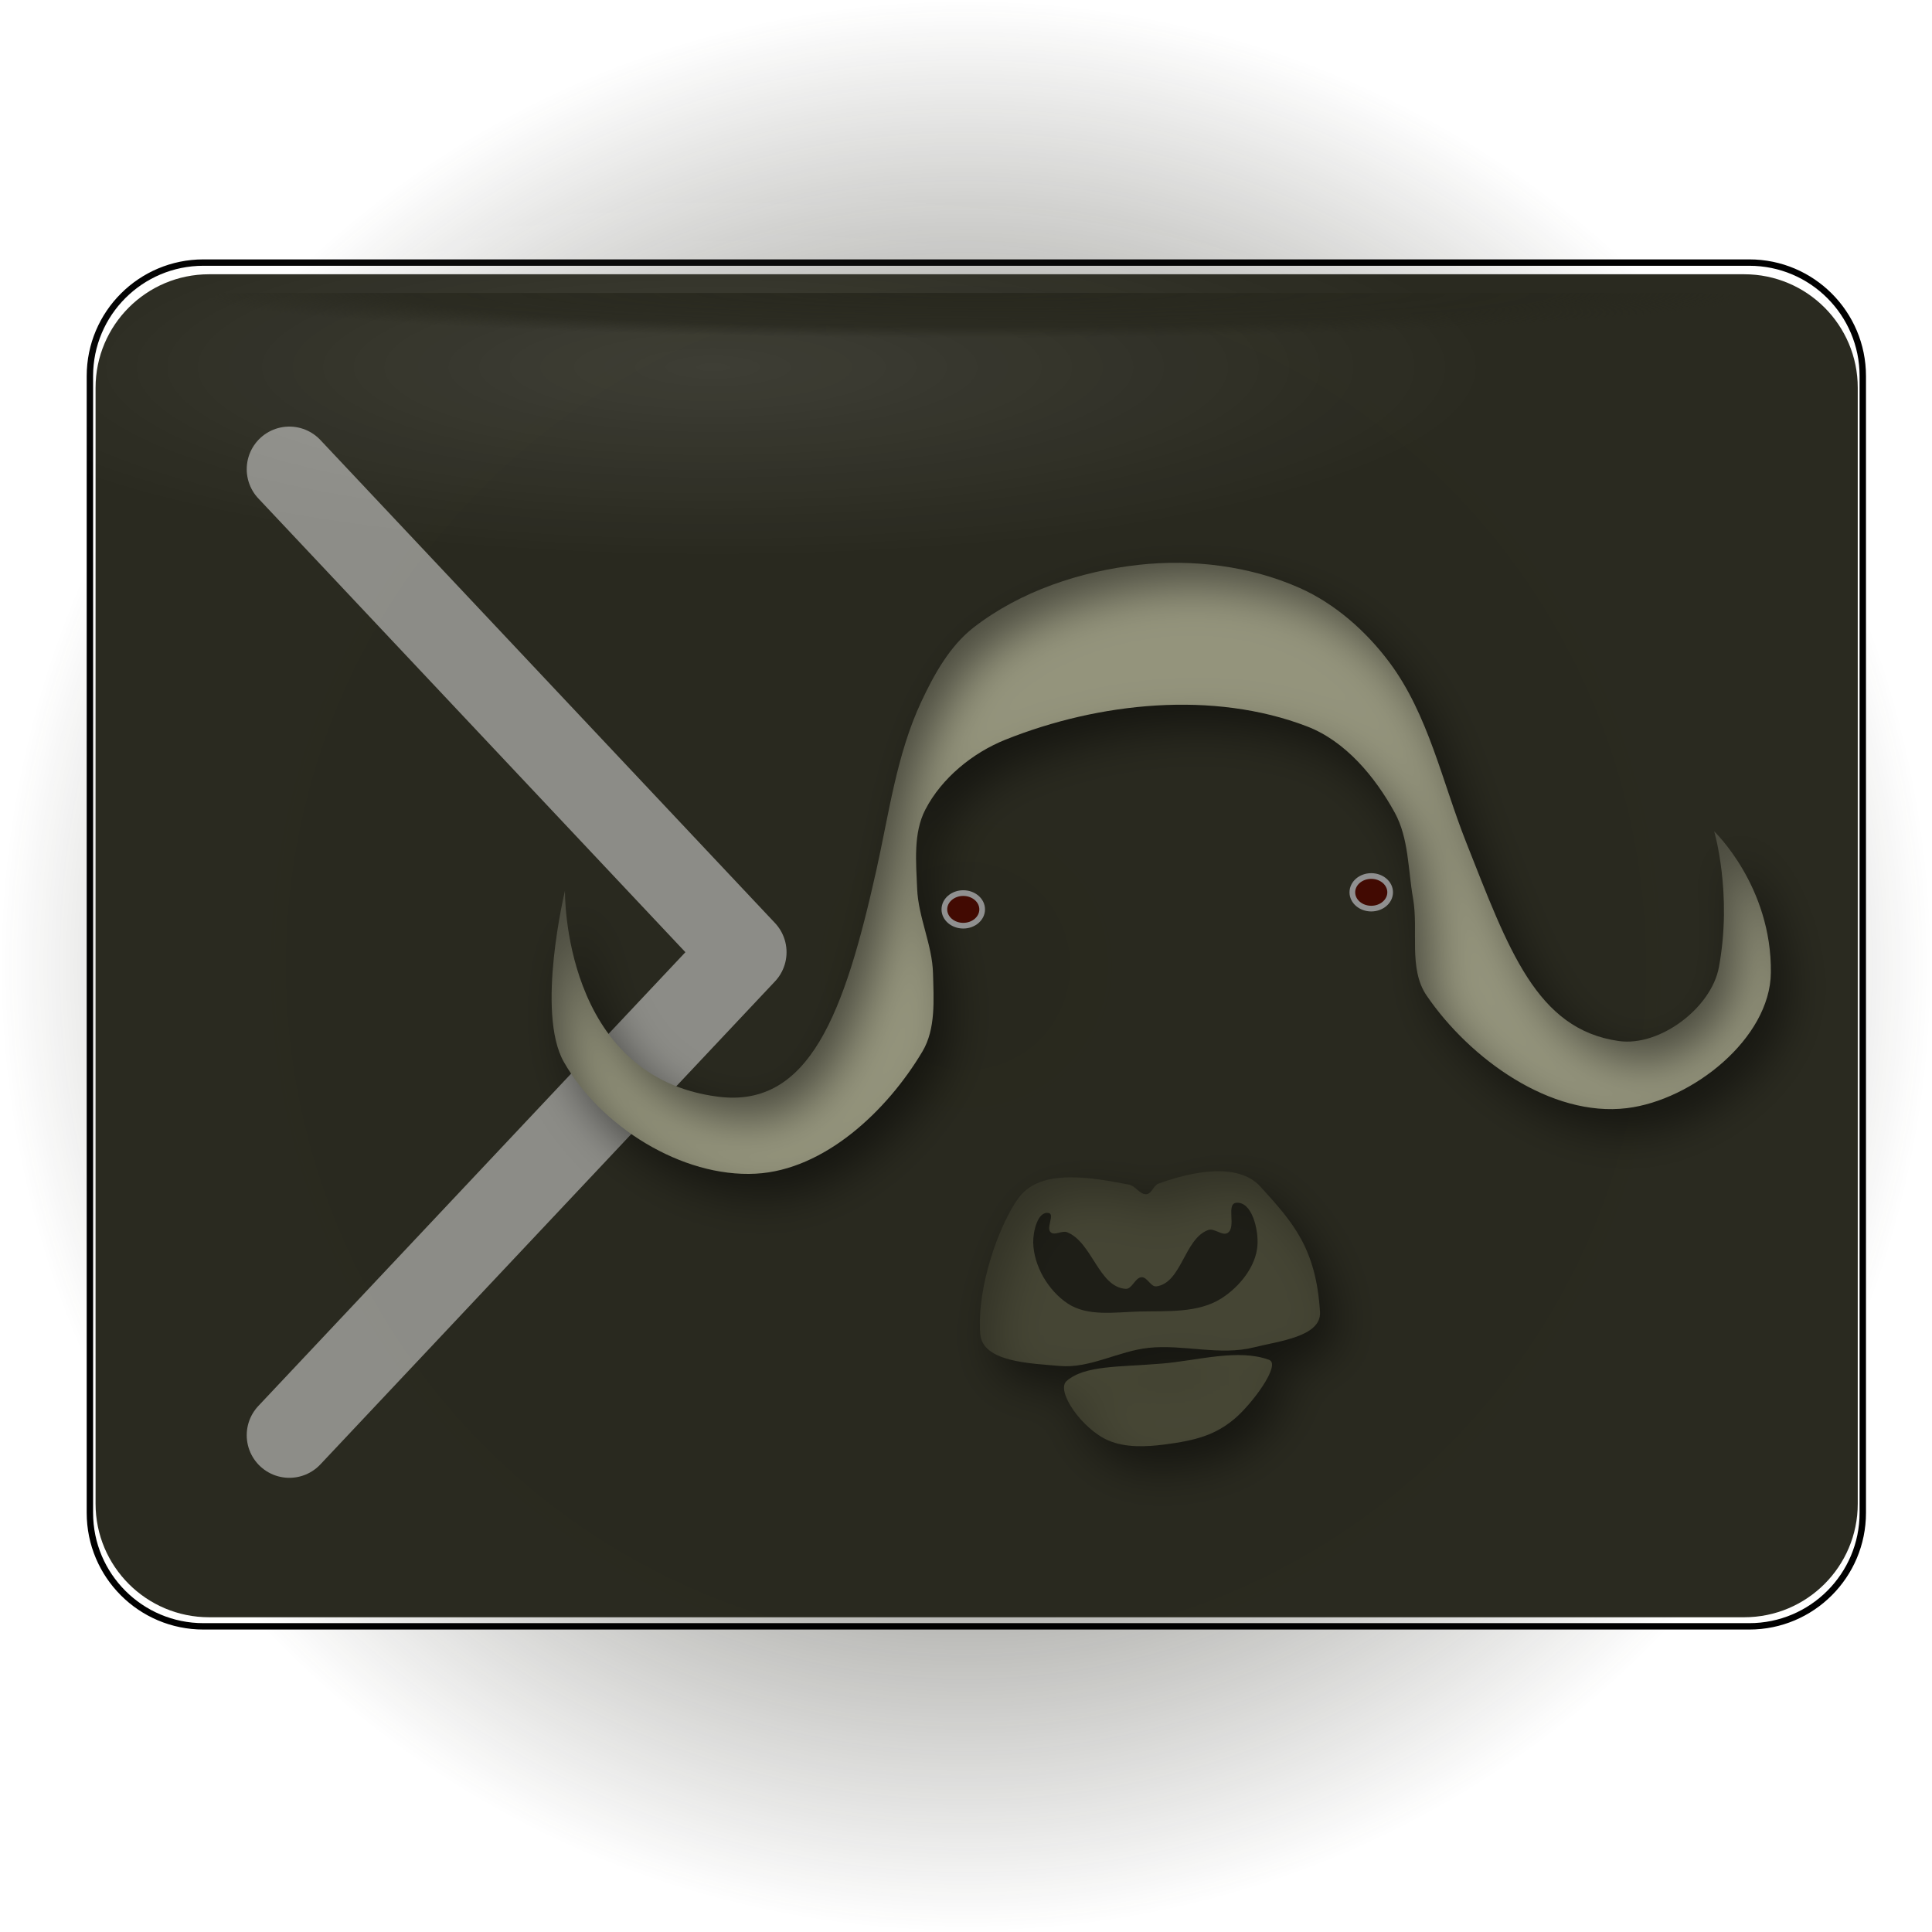
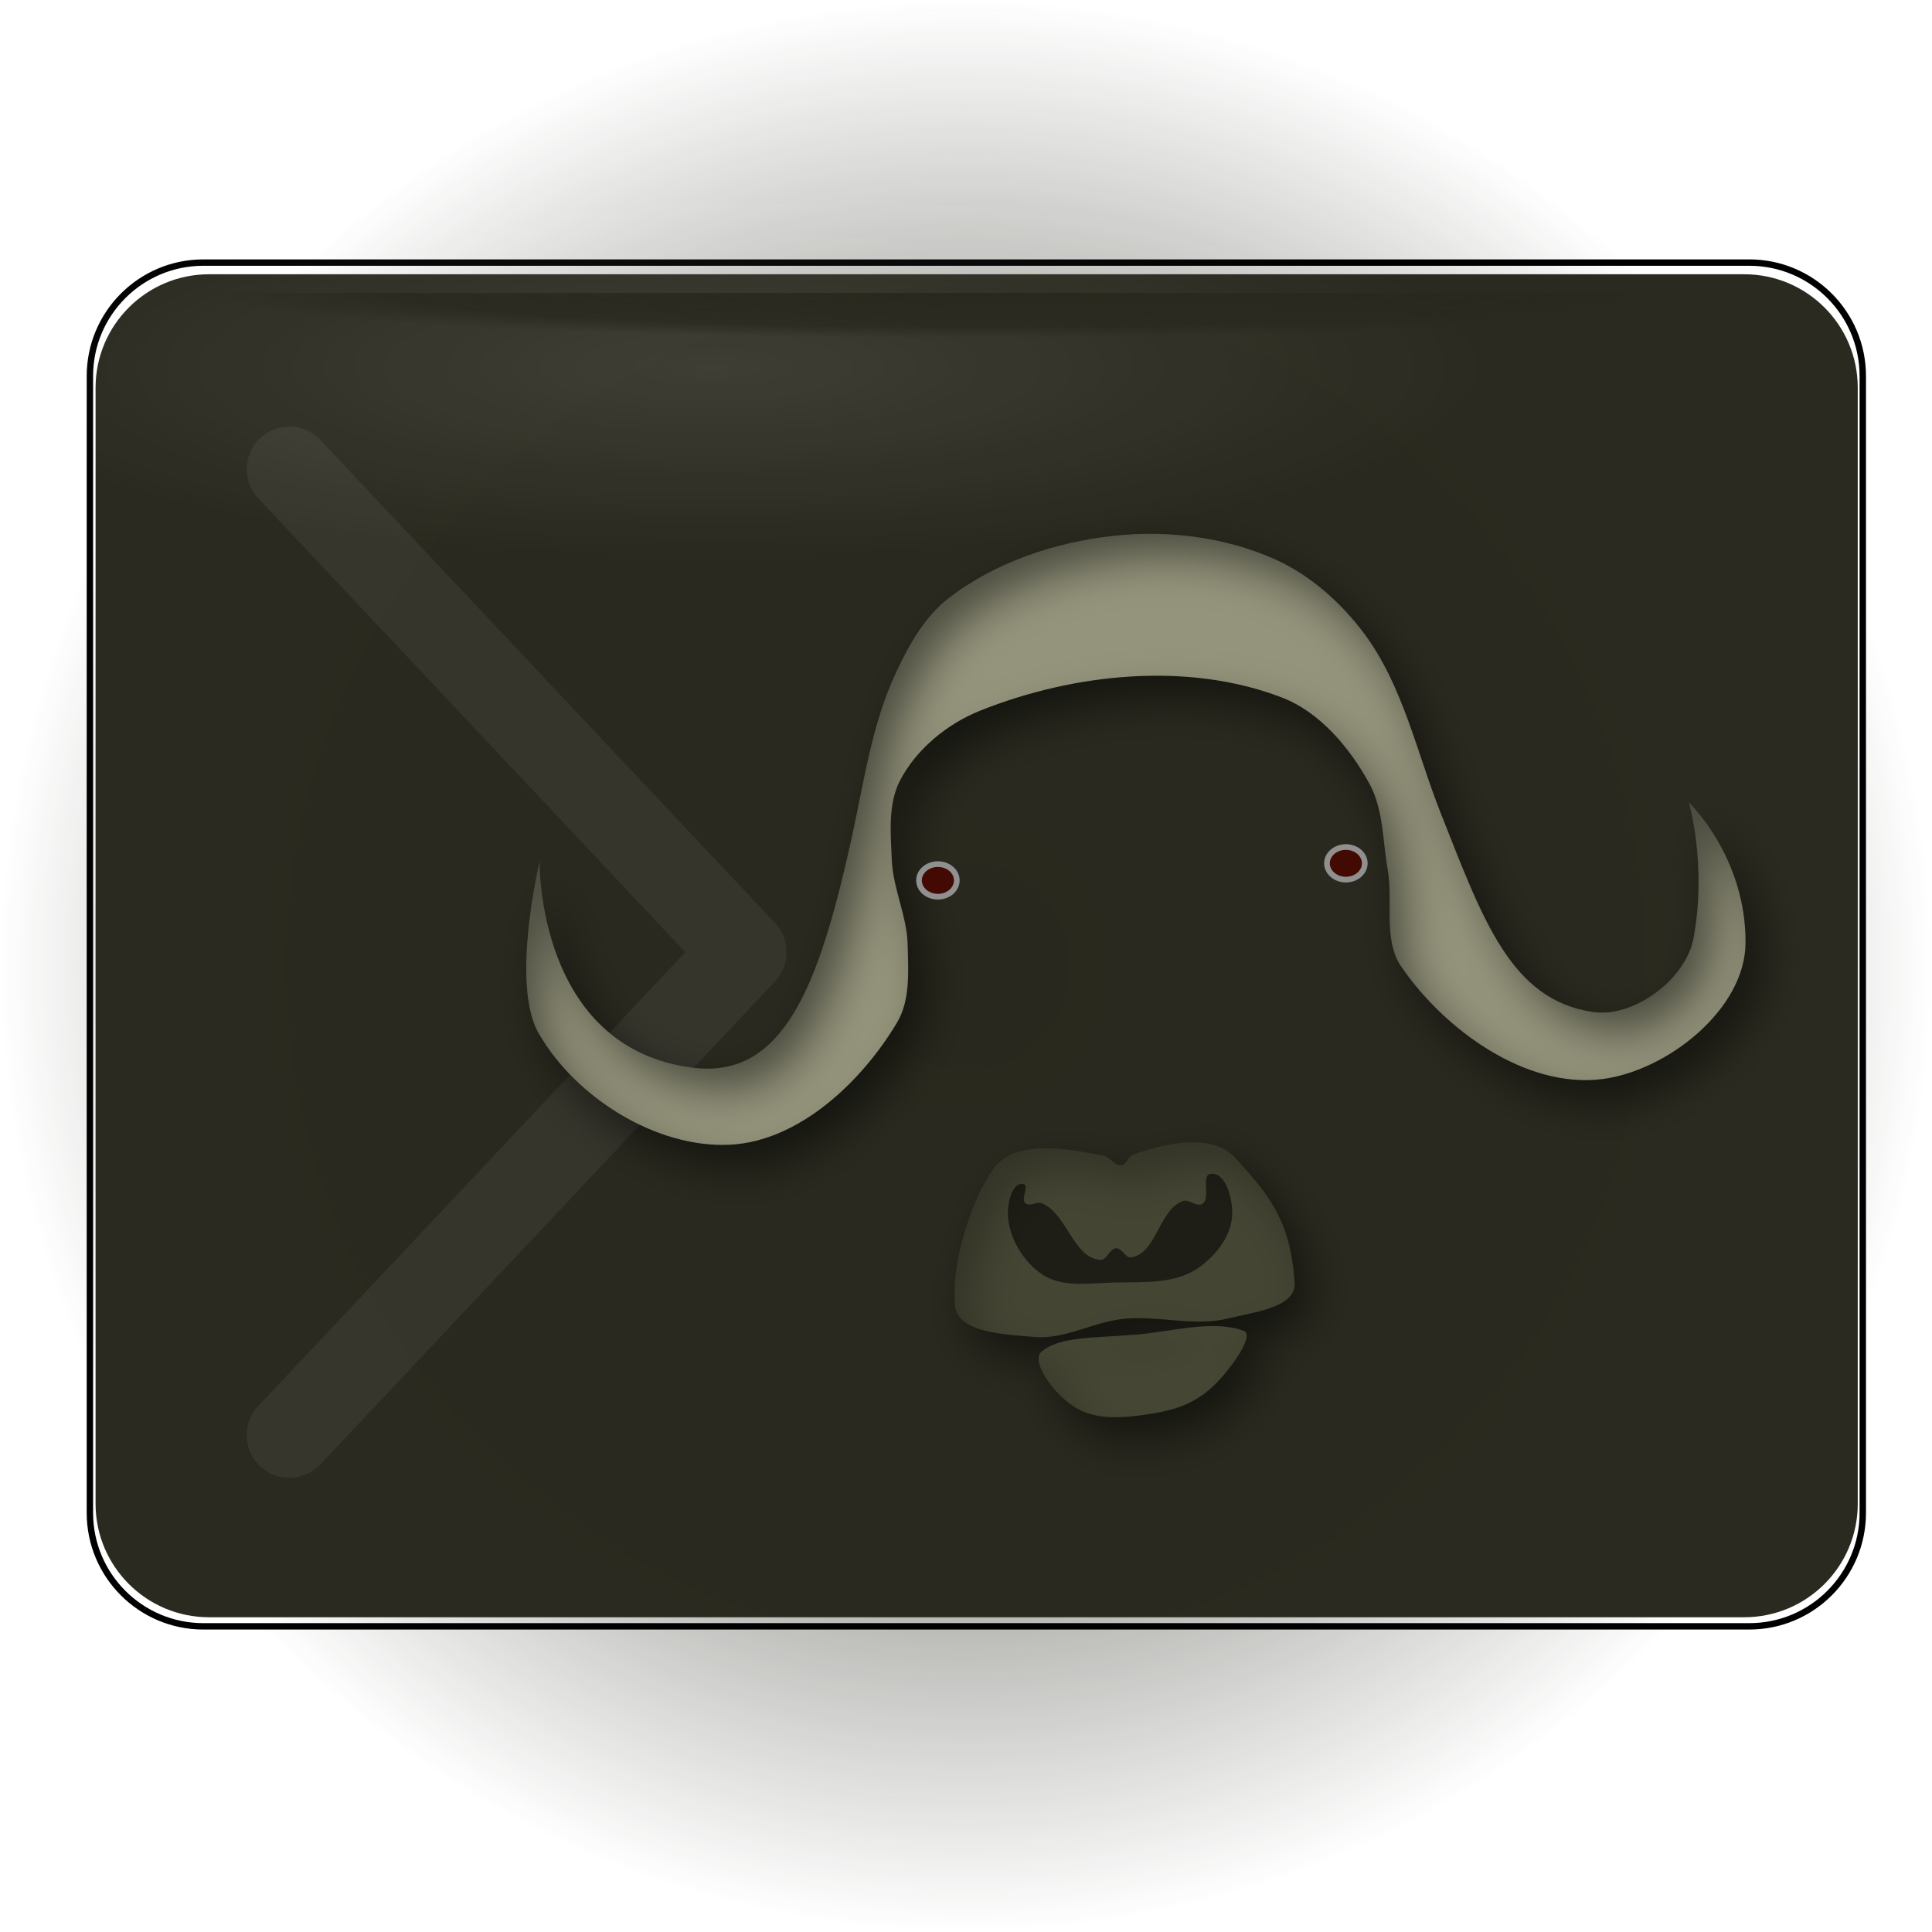
<svg xmlns="http://www.w3.org/2000/svg" xmlns:xlink="http://www.w3.org/1999/xlink" width="170mm" height="170mm" viewBox="0 0 170 170" version="1.1" id="svg5" xml:space="preserve">
  <defs id="defs2">
    <linearGradient id="linearGradient6444-2">
      <stop style="stop-color:#28281e;stop-opacity:1;" offset="0" id="stop6440" />
      <stop style="stop-color:#28281e;stop-opacity:0.75" offset="0.751" id="stop7061" />
      <stop style="stop-color:#28281e;stop-opacity:0;" offset="1" id="stop6442" />
    </linearGradient>
    <linearGradient id="linearGradient1035-3">
      <stop style="stop-color:#ffffff;stop-opacity:1;" offset="0" id="stop1031" />
      <stop style="stop-color:#ffffff;stop-opacity:0;" offset="1" id="stop1033" />
    </linearGradient>
    <linearGradient id="linearGradient1896">
      <stop style="stop-color:#28281e;stop-opacity:1;" offset="0" id="stop1892" />
      <stop style="stop-color:#28281e;stop-opacity:0;" offset="1" id="stop1894" />
    </linearGradient>
    <radialGradient xlink:href="#linearGradient1896" id="radialGradient1900" cx="109.54" cy="118.714" fx="109.54" fy="118.714" r="85" gradientUnits="userSpaceOnUse" />
    <radialGradient xlink:href="#linearGradient1035-3" id="radialGradient1037" cx="112.156" cy="150.968" fx="112.156" fy="150.968" r="68.586" gradientTransform="matrix(1,0,0,0.2446882,-24.87744,29.08529)" gradientUnits="userSpaceOnUse" />
    <radialGradient xlink:href="#linearGradient6444-2" id="radialGradient6446" cx="110.281" cy="-6.998" fx="110.281" fy="-6.998" r="68.083" gradientTransform="matrix(-1.4347296e-5,0.05843934,-1.005755,-2.4691101e-4,103.2447,53.02554)" gradientUnits="userSpaceOnUse" />
    <filter style="color-interpolation-filters:sRGB;" id="filter4597" x="-0.089" y="-0.179" width="1.205" height="1.428">
      <feFlood flood-opacity="0.498" flood-color="rgb(0,0,0)" result="flood" id="feFlood4587" />
      <feComposite in="flood" in2="SourceGraphic" operator="in" result="composite1" id="feComposite4589" />
      <feGaussianBlur in="composite1" stdDeviation="2" result="blur" id="feGaussianBlur4591" />
      <feOffset dx="1.4" dy="1.9" result="offset" id="feOffset4593" />
      <feComposite in="SourceGraphic" in2="offset" operator="over" result="fbSourceGraphic" id="feComposite4595" />
      <feColorMatrix result="fbSourceGraphicAlpha" in="fbSourceGraphic" values="0 0 0 -1 0 0 0 0 -1 0 0 0 0 -1 0 0 0 0 1 0" id="feColorMatrix5033" />
      <feFlood id="feFlood5035" flood-opacity="0.498" flood-color="rgb(0,0,0)" result="flood" in="fbSourceGraphic" />
      <feComposite in2="fbSourceGraphic" id="feComposite5037" in="flood" operator="out" result="composite1" />
      <feGaussianBlur id="feGaussianBlur5039" in="composite1" stdDeviation="2" result="blur" />
      <feOffset id="feOffset5041" dx="1.4" dy="1.9" result="offset" />
      <feComposite in2="fbSourceGraphic" id="feComposite5043" in="offset" operator="atop" result="composite2" />
    </filter>
    <filter style="color-interpolation-filters:sRGB;" id="filter5019" x="-0.321" y="-0.397" width="1.735" height="1.95">
      <feFlood flood-opacity="0.498" flood-color="rgb(0,0,0)" result="flood" id="feFlood5009" />
      <feComposite in="flood" in2="SourceGraphic" operator="in" result="composite1" id="feComposite5011" />
      <feGaussianBlur in="composite1" stdDeviation="2" result="blur" id="feGaussianBlur5013" />
      <feOffset dx="1.4" dy="1.9" result="offset" id="feOffset5015" />
      <feComposite in="SourceGraphic" in2="offset" operator="over" result="fbSourceGraphic" id="feComposite5017" />
      <feColorMatrix result="fbSourceGraphicAlpha" in="fbSourceGraphic" values="0 0 0 -1 0 0 0 0 -1 0 0 0 0 -1 0 0 0 0 1 0" id="feColorMatrix5069" />
      <feFlood id="feFlood5071" flood-opacity="0.275" flood-color="rgb(0,0,0)" result="flood" in="fbSourceGraphic" />
      <feComposite in2="fbSourceGraphic" id="feComposite5073" in="flood" operator="out" result="composite1" />
      <feGaussianBlur id="feGaussianBlur5075" in="composite1" stdDeviation="2" result="blur" />
      <feOffset id="feOffset5077" dx="1.4" dy="1.9" result="offset" />
      <feComposite in2="fbSourceGraphic" id="feComposite5079" in="offset" operator="atop" result="composite2" />
    </filter>
  </defs>
  <g id="layer1" transform="translate(-24.54035,-33.7141)">
    <circle style="fill:url(#radialGradient1900);fill-opacity:1;stroke:none;stroke-width:2.262;stroke-linecap:round;stroke-linejoin:round;stroke-miterlimit:4;stroke-dasharray:none;stroke-opacity:1" id="path1646" cx="109.54" cy="118.714" r="85" />
    <rect style="fill:#28281e;fill-opacity:1;stroke:none;stroke-width:3.062;stroke-linecap:round;stroke-linejoin:round;stroke-miterlimit:4;stroke-dasharray:none;stroke-opacity:1;opacity:0.99" id="rect47" width="155.057" height="118.172" x="32.95" y="57.847" ry="9.988" />
    <rect style="fill:none;fill-opacity:1;stroke:#000000;stroke-width:0.562;stroke-linecap:round;stroke-linejoin:round;stroke-miterlimit:4;stroke-dasharray:none;stroke-opacity:1" id="rect47-3" width="156" height="120" x="32.45" y="56.819" ry="9.988" />
    <ellipse style="display:inline;opacity:0.101;fill:url(#radialGradient1037);fill-opacity:1;stroke:none;stroke-width:0.6;stroke-linecap:round;stroke-linejoin:round" id="path214" cx="87.279" cy="66.025" rx="68.286" ry="16.482" />
-     <path style="fill:none;stroke:#f0f0f0;stroke-width:7.5;stroke-linecap:round;stroke-linejoin:round;stroke-miterlimit:4;stroke-dasharray:none;stroke-opacity:0.5;fill-opacity:0.75" d="M 50,75 90,117.5 50,160" id="path1494" />
+     <path style="fill:none;stroke:#f0f0f0;stroke-width:7.5;stroke-linecap:round;stroke-linejoin:round;stroke-miterlimit:4;stroke-dasharray:none;stroke-opacity:0.5;fill-opacity:0.75;opacity:0.127" d="M 50,75 90,117.5 50,160" id="path1494" />
    <rect style="font-variation-settings:normal;opacity:1;vector-effect:none;fill:url(#radialGradient6446);fill-opacity:1;stroke:none;stroke-width:0.265;stroke-linecap:butt;stroke-linejoin:miter;stroke-miterlimit:4;stroke-dasharray:none;stroke-dashoffset:0;stroke-opacity:1;-inkscape-stroke:none;stop-color:#000000;stop-opacity:1" id="rect6250" width="136.165" height="4.265" x="42.591" y="59.489" ry="1.844" />
-     <path style="fill:#94947c;fill-opacity:1;stroke:none;stroke-width:0.265px;stroke-linecap:butt;stroke-linejoin:miter;stroke-opacity:1;filter:url(#filter4597)" d="m 175.375,106.866 c 0,0 5.076,4.829 4.988,12.434 -0.067,5.797 -6.909,11.218 -12.664,11.922 -6.69,0.818 -13.828,-4.338 -17.628,-9.905 -1.622,-2.377 -0.695,-5.717 -1.195,-8.552 -0.446,-2.532 -0.372,-5.289 -1.608,-7.543 -1.734,-3.161 -4.343,-6.293 -7.709,-7.586 -8.265,-3.176 -18.316,-2.127 -26.538,1.16 -2.897,1.158 -5.619,3.381 -7.056,6.15 -1.076,2.074 -0.819,4.637 -0.723,6.972 0.103,2.523 1.331,4.922 1.396,7.447 0.059,2.308 0.252,4.879 -0.927,6.864 -3.099,5.214 -8.617,10.439 -14.674,10.76 -6.498,0.344 -13.647,-4.165 -16.875,-9.815 -2.494,-4.366 0.091,-15.085 0.091,-15.085 0,0 -0.275,16.386 13.484,18.126 8.038,1.017 11.11,-7.375 13.913,-19.929 1.115,-4.993 1.786,-10.196 3.956,-14.829 1.134,-2.422 2.516,-4.916 4.632,-6.553 4.093,-3.167 9.377,-4.927 14.521,-5.492 4.725,-0.52 9.77,0.101 14.117,2.026 3.133,1.388 5.869,3.809 7.919,6.555 3.433,4.598 4.641,10.499 6.755,15.833 3.711,9.365 6.157,16.467 13.437,17.49 3.615,0.508 8.143,-2.92 8.805,-6.509 1.197,-6.492 -0.418,-11.94 -0.418,-11.94 z" id="path1138" />
-     <g id="g4964">
-       <ellipse style="fill:#420a02;fill-opacity:1;stroke:#909090;stroke-width:0.5;stroke-opacity:1" id="path1288-3" cx="109.3" cy="113.733" rx="1.663" ry="1.434" />
-       <ellipse style="opacity:1;fill:#420a02;fill-opacity:1;stroke:#909090;stroke-width:0.5;stroke-opacity:1" id="path1288" cx="145.199" cy="112.23" rx="1.663" ry="1.434" />
-     </g>
-     <g id="g4969" style="filter:url(#filter5019)">
-       <path style="fill:#454534;stroke:none;stroke-width:0.265px;stroke-linecap:butt;stroke-linejoin:miter;stroke-opacity:1;fill-opacity:1" d="m 123.893,137.955 c -3.198,-0.617 -7.769,-1.483 -9.705,1.137 -1.672,2.263 -3.72,7.788 -3.392,12 0.195,2.5 4.479,2.586 6.975,2.815 2.662,0.245 5.201,-1.322 7.861,-1.596 3.068,-0.316 6.263,0.716 9.252,-0.043 2.129,-0.541 5.94,-0.926 5.806,-3.119 -0.345,-5.653 -2.442,-7.937 -5.237,-11.016 -2.01,-2.215 -6.158,-1.291 -8.971,-0.274 -0.44,0.159 -0.587,0.878 -1.052,0.931 -0.579,0.066 -0.965,-0.724 -1.537,-0.835 z" id="path3964" />
-       <path style="fill:#474735;stroke:none;stroke-width:0.265px;stroke-linecap:butt;stroke-linejoin:miter;stroke-opacity:1;fill-opacity:1" d="m 118.4,155.225 c -1.007,0.878 1.395,4.279 3.679,5.244 1.524,0.644 3.31,0.56 4.95,0.348 2.796,-0.361 4.45,-0.85 6.118,-2.241 1.546,-1.29 4.155,-4.8 3.061,-5.207 -2.701,-1.005 -6.308,0.067 -9.406,0.327 -3.779,0.317 -6.81,0.141 -8.402,1.53 z" id="path3966" />
-       <path style="fill:#1e1e17;stroke:none;stroke-width:0.265px;stroke-linecap:butt;stroke-linejoin:miter;stroke-opacity:1;fill-opacity:1" d="m 124.99,146.1 c -0.579,0.023 -0.827,1.063 -1.404,1.022 -2.381,-0.167 -2.931,-4.085 -5.144,-4.981 -0.449,-0.182 -1.093,0.324 -1.453,0 -0.421,-0.38 0.38,-1.586 -0.177,-1.693 -0.955,-0.183 -1.372,1.611 -1.357,2.584 0.032,2.063 1.323,4.252 3.046,5.389 1.761,1.162 4.181,0.748 6.29,0.696 2.439,-0.059 5.17,0.155 7.227,-1.157 1.593,-1.016 3.052,-2.812 3.171,-4.697 0.088,-1.383 -0.493,-3.846 -1.873,-3.712 -0.91,0.088 0.025,2.141 -0.741,2.64 -0.484,0.316 -1.172,-0.44 -1.717,-0.246 -2.114,0.754 -2.332,4.646 -4.555,4.958 -0.508,0.071 -0.801,-0.824 -1.314,-0.804 z" id="path3968" />
+     <g id="g1068" transform="translate(-2.232331,-2.550705)">
+       <path style="fill:#94947c;fill-opacity:1;stroke:none;stroke-width:0.265px;stroke-linecap:butt;stroke-linejoin:miter;stroke-opacity:1;filter:url(#filter4597)" d="m 175.375,106.866 c 0,0 5.076,4.829 4.988,12.434 -0.067,5.797 -6.909,11.218 -12.664,11.922 -6.69,0.818 -13.828,-4.338 -17.628,-9.905 -1.622,-2.377 -0.695,-5.717 -1.195,-8.552 -0.446,-2.532 -0.372,-5.289 -1.608,-7.543 -1.734,-3.161 -4.343,-6.293 -7.709,-7.586 -8.265,-3.176 -18.316,-2.127 -26.538,1.16 -2.897,1.158 -5.619,3.381 -7.056,6.15 -1.076,2.074 -0.819,4.637 -0.723,6.972 0.103,2.523 1.331,4.922 1.396,7.447 0.059,2.308 0.252,4.879 -0.927,6.864 -3.099,5.214 -8.617,10.439 -14.674,10.76 -6.498,0.344 -13.647,-4.165 -16.875,-9.815 -2.494,-4.366 0.091,-15.085 0.091,-15.085 0,0 -0.275,16.386 13.484,18.126 8.038,1.017 11.11,-7.375 13.913,-19.929 1.115,-4.993 1.786,-10.196 3.956,-14.829 1.134,-2.422 2.516,-4.916 4.632,-6.553 4.093,-3.167 9.377,-4.927 14.521,-5.492 4.725,-0.52 9.77,0.101 14.117,2.026 3.133,1.388 5.869,3.809 7.919,6.555 3.433,4.598 4.641,10.499 6.755,15.833 3.711,9.365 6.157,16.467 13.437,17.49 3.615,0.508 8.143,-2.92 8.805,-6.509 1.197,-6.492 -0.418,-11.94 -0.418,-11.94 z" id="path1138" />
+       <g id="g4964">
+         <ellipse style="fill:#420a02;fill-opacity:1;stroke:#909090;stroke-width:0.5;stroke-opacity:1" id="path1288-3" cx="109.3" cy="113.733" rx="1.663" ry="1.434" />
+         <ellipse style="opacity:1;fill:#420a02;fill-opacity:1;stroke:#909090;stroke-width:0.5;stroke-opacity:1" id="path1288" cx="145.199" cy="112.23" rx="1.663" ry="1.434" />
+       </g>
+       <g id="g4969" style="filter:url(#filter5019)">
+         <path style="fill:#454534;fill-opacity:1;stroke:none;stroke-width:0.265px;stroke-linecap:butt;stroke-linejoin:miter;stroke-opacity:1" d="m 123.893,137.955 c -3.198,-0.617 -7.769,-1.483 -9.705,1.137 -1.672,2.263 -3.72,7.788 -3.392,12 0.195,2.5 4.479,2.586 6.975,2.815 2.662,0.245 5.201,-1.322 7.861,-1.596 3.068,-0.316 6.263,0.716 9.252,-0.043 2.129,-0.541 5.94,-0.926 5.806,-3.119 -0.345,-5.653 -2.442,-7.937 -5.237,-11.016 -2.01,-2.215 -6.158,-1.291 -8.971,-0.274 -0.44,0.159 -0.587,0.878 -1.052,0.931 -0.579,0.066 -0.965,-0.724 -1.537,-0.835 z" id="path3964" />
+         <path style="fill:#474735;fill-opacity:1;stroke:none;stroke-width:0.265px;stroke-linecap:butt;stroke-linejoin:miter;stroke-opacity:1" d="m 118.4,155.225 c -1.007,0.878 1.395,4.279 3.679,5.244 1.524,0.644 3.31,0.56 4.95,0.348 2.796,-0.361 4.45,-0.85 6.118,-2.241 1.546,-1.29 4.155,-4.8 3.061,-5.207 -2.701,-1.005 -6.308,0.067 -9.406,0.327 -3.779,0.317 -6.81,0.141 -8.402,1.53 z" id="path3966" />
+         <path style="fill:#1e1e17;fill-opacity:1;stroke:none;stroke-width:0.265px;stroke-linecap:butt;stroke-linejoin:miter;stroke-opacity:1" d="m 124.99,146.1 c -0.579,0.023 -0.827,1.063 -1.404,1.022 -2.381,-0.167 -2.931,-4.085 -5.144,-4.981 -0.449,-0.182 -1.093,0.324 -1.453,0 -0.421,-0.38 0.38,-1.586 -0.177,-1.693 -0.955,-0.183 -1.372,1.611 -1.357,2.584 0.032,2.063 1.323,4.252 3.046,5.389 1.761,1.162 4.181,0.748 6.29,0.696 2.439,-0.059 5.17,0.155 7.227,-1.157 1.593,-1.016 3.052,-2.812 3.171,-4.697 0.088,-1.383 -0.493,-3.846 -1.873,-3.712 -0.91,0.088 0.025,2.141 -0.741,2.64 -0.484,0.316 -1.172,-0.44 -1.717,-0.246 -2.114,0.754 -2.332,4.646 -4.555,4.958 -0.508,0.071 -0.801,-0.824 -1.314,-0.804 z" id="path3968" />
+       </g>
    </g>
  </g>
</svg>
